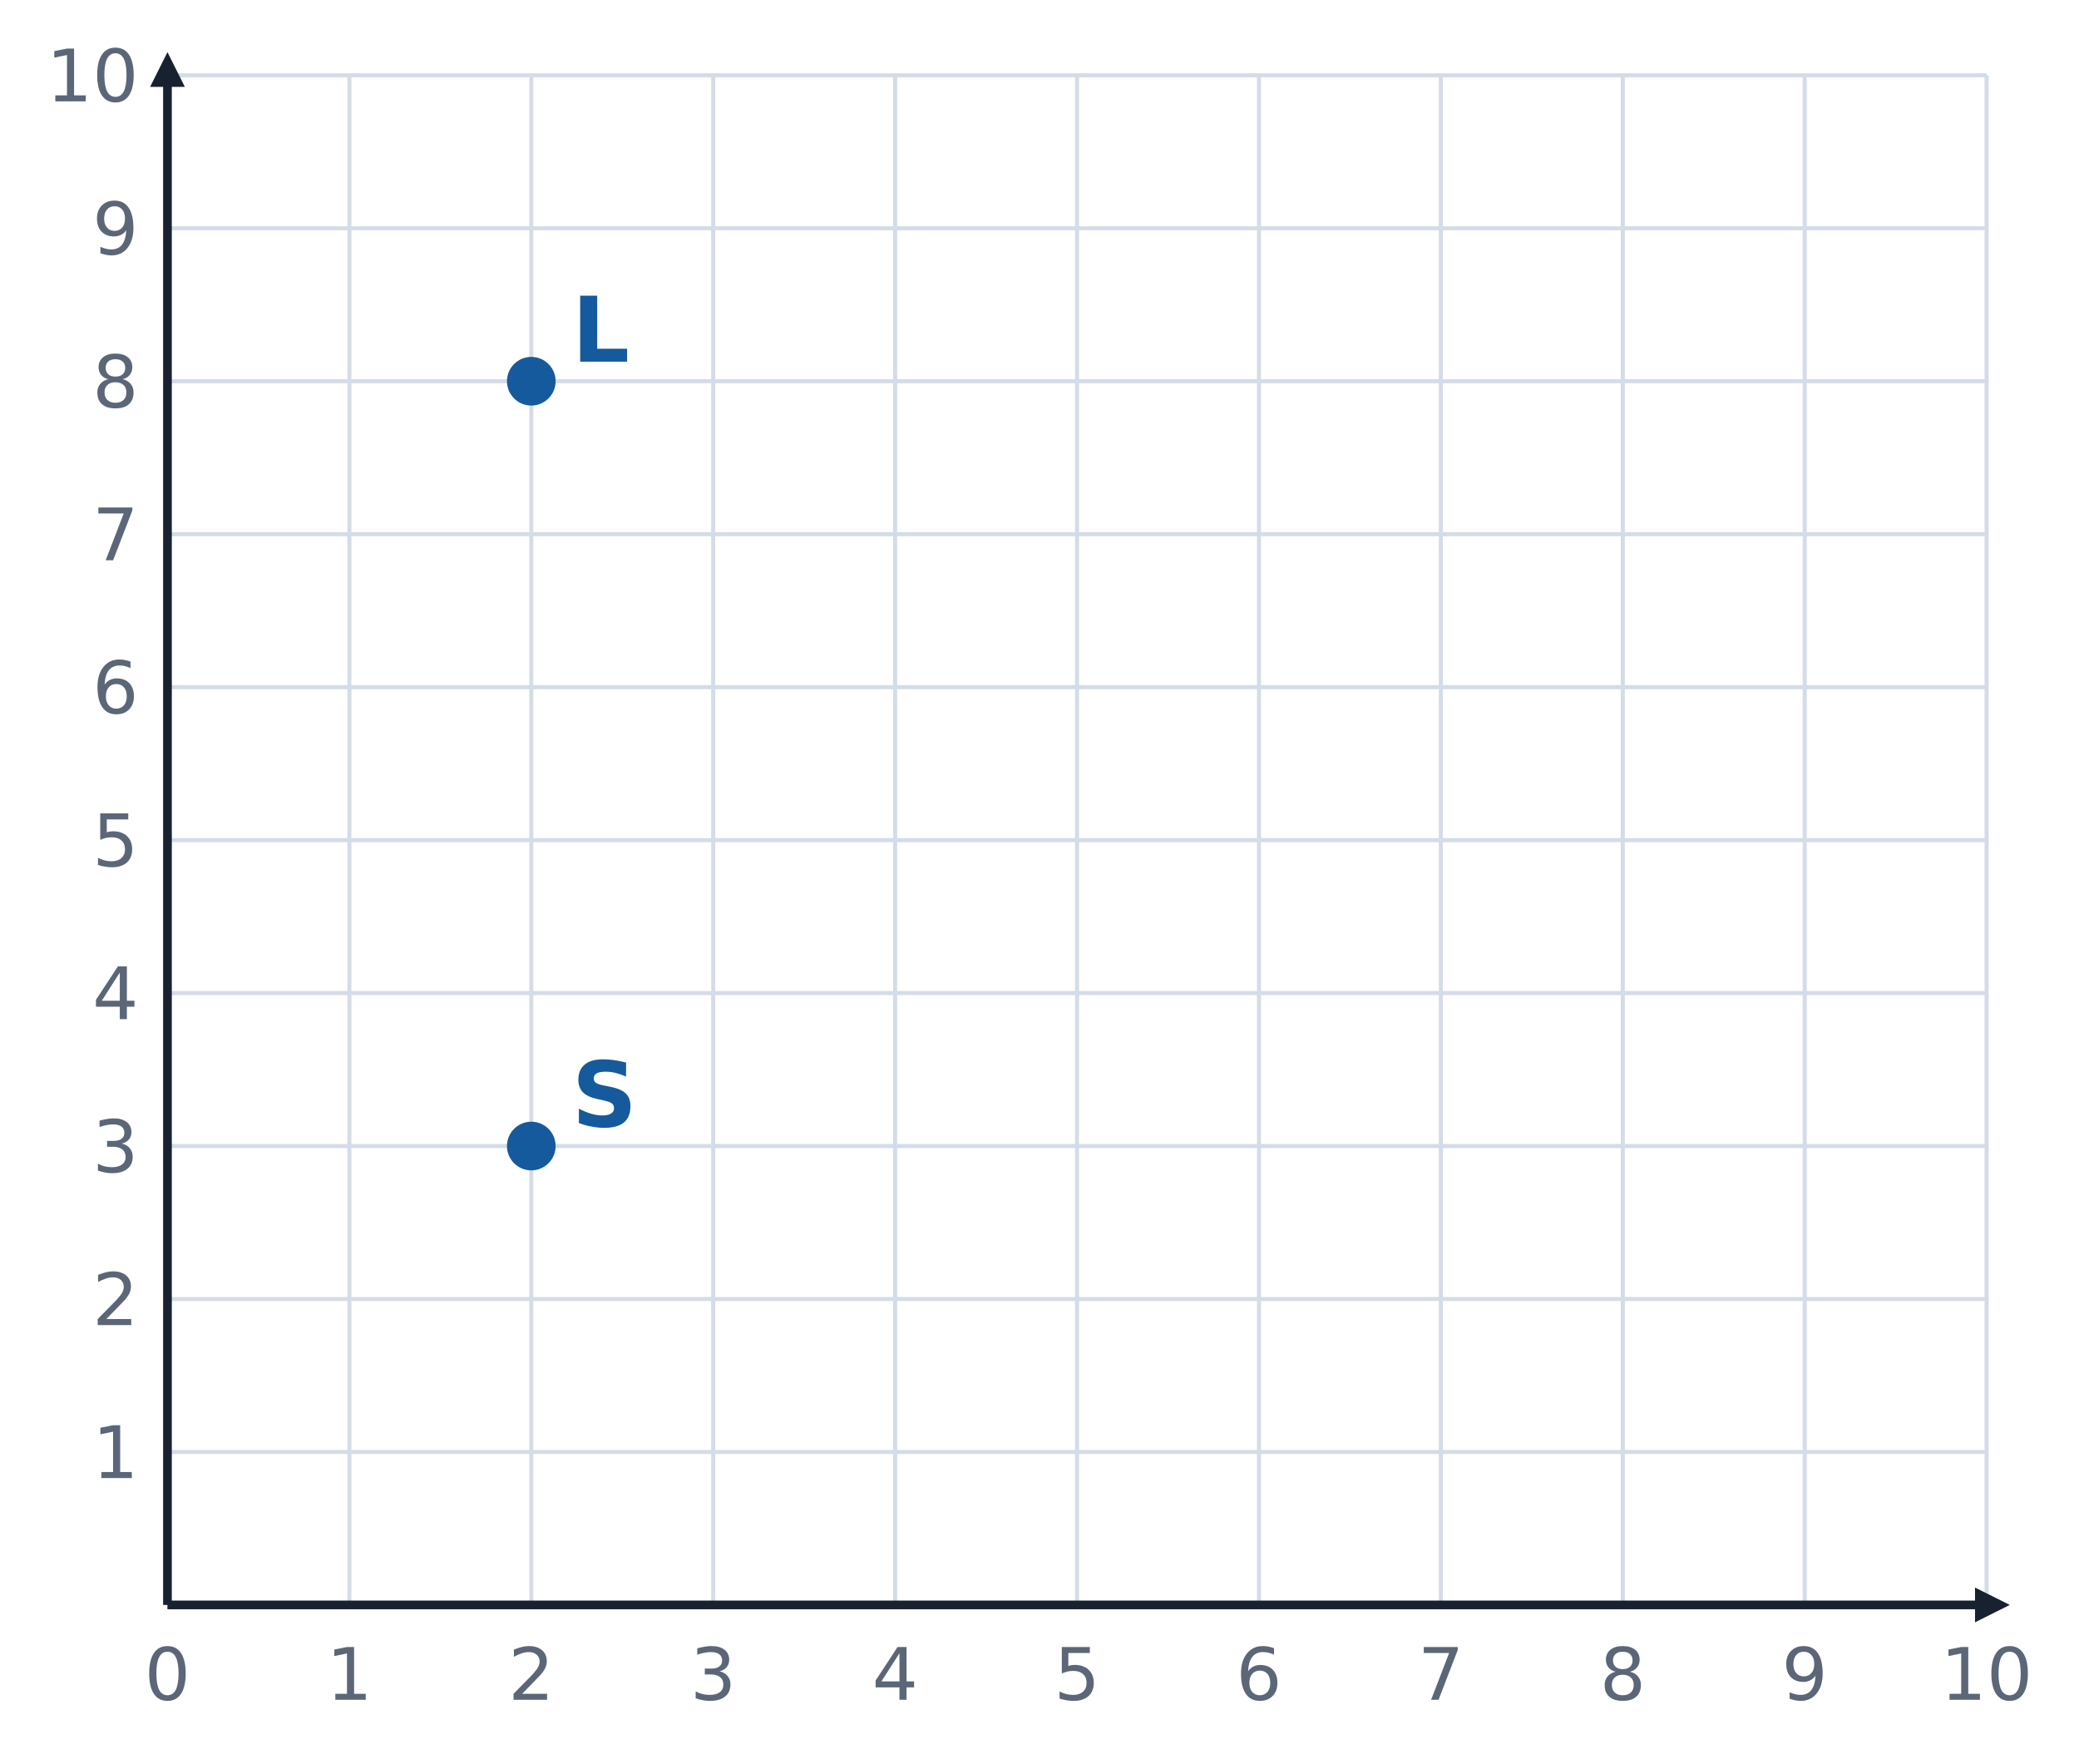
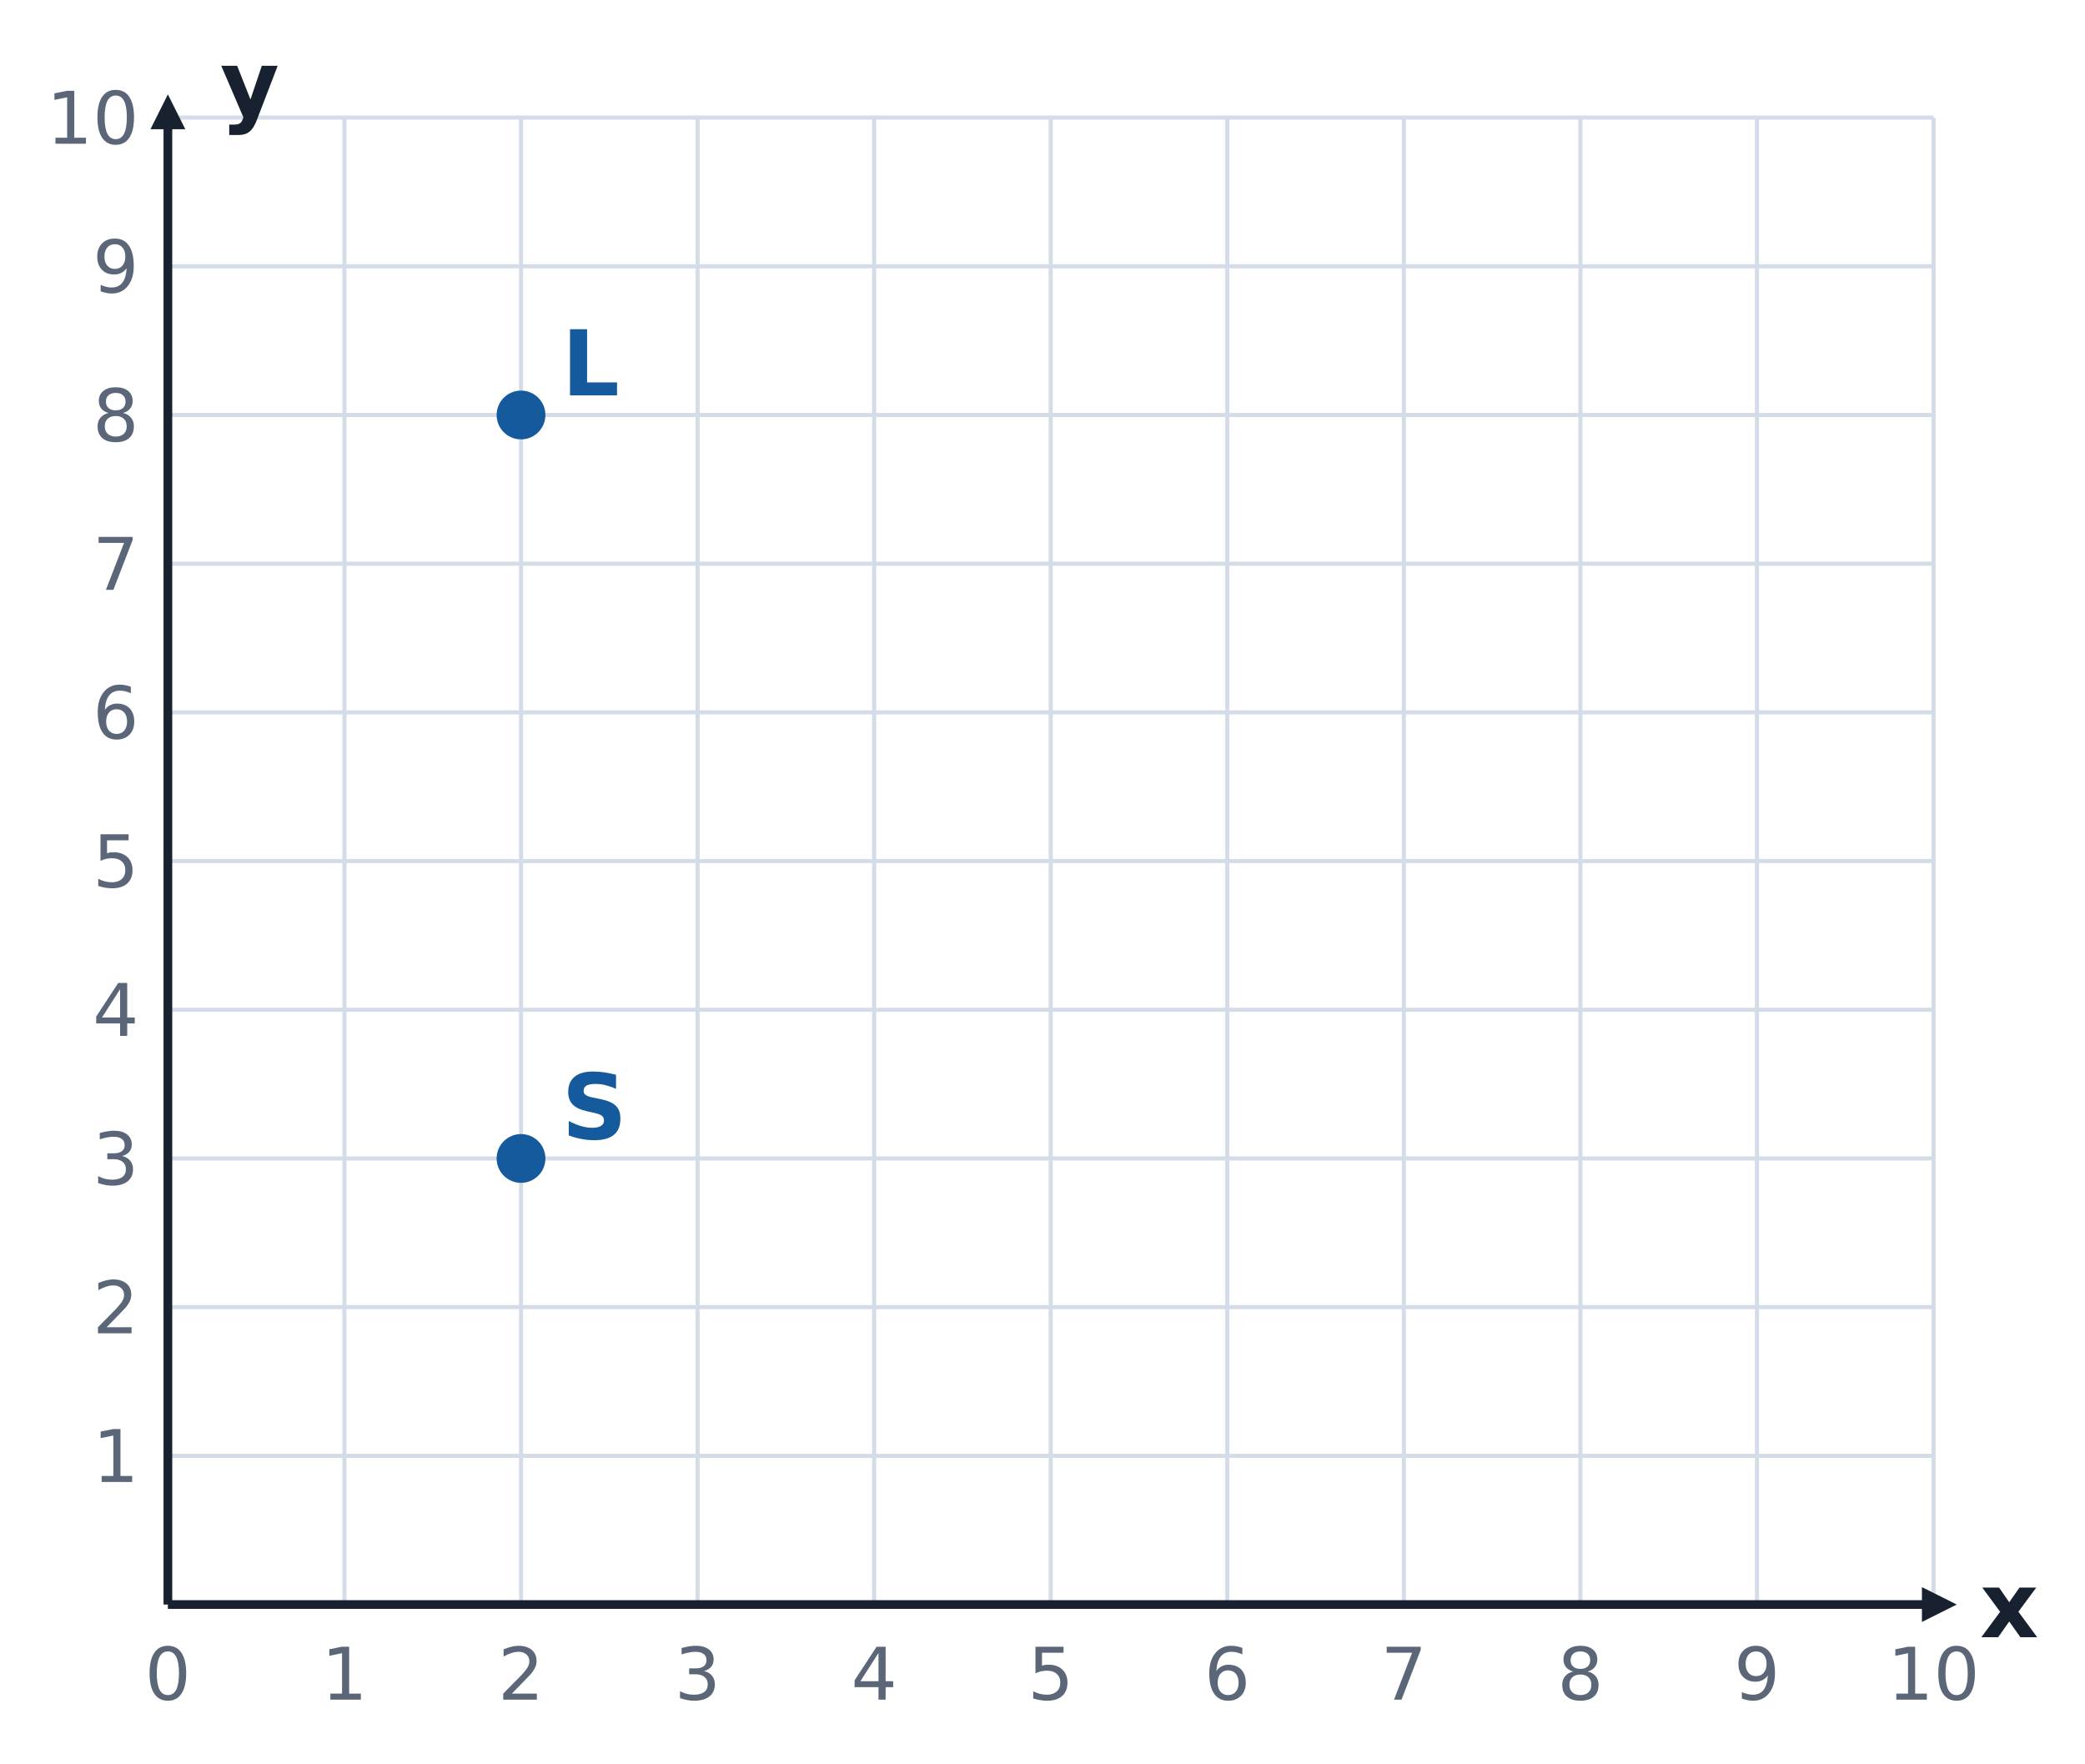
- <svg xmlns="http://www.w3.org/2000/svg" xmlns:xlink="http://www.w3.org/1999/xlink" version="1.1" width="358.853" height="304.375" viewBox="0 0 358.853 304.375">
+ <svg xmlns="http://www.w3.org/2000/svg" xmlns:xlink="http://www.w3.org/1999/xlink" version="1.1" width="358.984" height="303.624" viewBox="0 0 358.984 303.624">
  <defs>
    <clipPath id="clip_1">
-       <path transform="matrix(1,0,0,-1,-25.09424,322.9971)" d="M25.094 18.622H383.947V322.997H25.094Z" clip-rule="evenodd" />
+       <path transform="matrix(1,0,0,-1,-25.09424,322.2464)" d="M25.094 18.622H384.078V322.246H25.094Z" clip-rule="evenodd" />
    </clipPath>
    <path id="font_2_17" d="M.318 .664C.267 .664 .229 .639 .203 .589 .178 .539 .165 .464 .165 .364 .165 .264 .178 .188 .203 .138 .229 .088 .267 .063 .318 .063 .369 .063 .407 .088 .433 .138 .458 .188 .471 .264 .471 .364 .471 .464 .458 .539 .433 .589 .407 .639 .369 .664 .318 .664M.318 .742C.4 .742 .462 .71 .505 .645 .548 .581 .57 .487 .57 .364 .57 .241 .548 .147 .505 .082 .462 .018 .4-.015 .318-.015 .236-.015 .174 .018 .131 .082 .087 .147 .066 .241 .066 .364 .066 .487 .087 .581 .131 .645 .174 .71 .236 .742 .318 .742Z" />
    <path id="font_2_18" d="M.124 .083H.285V.64L.11 .604V.694L.284 .729H.383V.083H.544V0H.124V.083Z" />
    <path id="font_2_19" d="M.192 .083H.536V0H.073V.083C.111 .122 .162 .174 .226 .239 .291 .304 .332 .346 .348 .365 .38 .401 .402 .431 .414 .455 .427 .48 .433 .504 .433 .528 .433 .567 .42 .598 .392 .623 .365 .647 .33 .659 .286 .659 .255 .659 .223 .654 .188 .643 .154 .632 .117 .616 .078 .594V.693C.118 .709 .155 .722 .189 .73 .224 .738 .256 .742 .284 .742 .36 .742 .42 .723 .465 .686 .51 .648 .532 .597 .532 .534 .532 .504 .527 .476 .515 .449 .504 .422 .484 .39 .454 .354 .446 .345 .42 .317 .376 .272 .333 .227 .271 .164 .192 .083Z" />
    <path id="font_2_20" d="M.406 .394C.453 .383 .49 .362 .516 .33 .543 .298 .556 .259 .556 .212 .556 .14 .531 .084 .482 .045 .432 .005 .362-.015 .271-.015 .24-.015 .209-.012 .177-.006 .144 0 .111 .009 .076 .021V.117C.104 .101 .133 .089 .166 .081 .199 .072 .233 .068 .268 .068 .33 .068 .377 .081 .409 .105 .442 .13 .458 .165 .458 .212 .458 .255 .443 .289 .413 .313 .383 .337 .341 .35 .287 .35H.202V.431H.291C.34 .431 .377 .44 .402 .46 .428 .479 .441 .507 .441 .543 .441 .581 .428 .609 .401 .629 .375 .649 .337 .659 .287 .659 .26 .659 .231 .656 .2 .65 .169 .645 .135 .635 .098 .623V.711C.136 .721 .171 .729 .203 .734 .236 .74 .267 .742 .296 .742 .371 .742 .43 .725 .474 .691 .517 .657 .539 .611 .539 .553 .539 .513 .528 .479 .504 .451 .481 .424 .448 .404 .406 .394Z" />
    <path id="font_2_21" d="M.378 .643 .129 .254H.378V.643M.352 .729H.476V.254H.58V.172H.476V0H.378V.172H.049V.267L.352 .729Z" />
    <path id="font_2_22" d="M.108 .729H.495V.646H.198V.468C.213 .473 .227 .476 .241 .479 .256 .481 .27 .482 .284 .482 .366 .482 .43 .46 .478 .415 .525 .371 .549 .31 .549 .234 .549 .155 .524 .094 .476 .051 .427 .007 .358-.015 .269-.015 .238-.015 .207-.012 .176-.007 .144-.002 .111 .006 .077 .017V.116C.106 .1 .137 .088 .168 .08 .199 .072 .232 .068 .267 .068 .323 .068 .368 .083 .401 .113 .434 .143 .45 .183 .45 .234 .45 .285 .434 .325 .401 .355 .368 .385 .323 .399 .267 .399 .241 .399 .214 .396 .188 .391 .162 .385 .135 .376 .108 .363V.729Z" />
    <path id="font_2_23" d="M.33 .403C.286 .403 .251 .388 .225 .358 .199 .328 .186 .286 .186 .233 .186 .181 .199 .14 .225 .109 .251 .079 .286 .063 .33 .063 .374 .063 .409 .079 .435 .109 .461 .14 .474 .181 .474 .233 .474 .286 .461 .328 .435 .358 .409 .388 .374 .403 .33 .403M.526 .713V.623C.501 .635 .476 .644 .451 .65 .426 .656 .401 .659 .376 .659 .311 .659 .261 .637 .227 .593 .192 .549 .173 .483 .168 .394 .187 .422 .211 .444 .24 .459 .269 .474 .301 .481 .336 .481 .409 .481 .467 .459 .51 .415 .552 .37 .573 .31 .573 .233 .573 .159 .551 .098 .507 .053 .463 .008 .404-.015 .33-.015 .246-.015 .181 .018 .137 .082 .092 .147 .07 .241 .07 .364 .07 .479 .097 .571 .152 .639 .207 .708 .28 .742 .372 .742 .397 .742 .422 .74 .447 .735 .472 .73 .499 .723 .526 .713Z" />
    <path id="font_2_24" d="M.082 .729H.551V.687L.286 0H.183L.432 .646H.082V.729Z" />
    <path id="font_2_25" d="M.318 .346C.271 .346 .234 .333 .207 .308 .18 .283 .167 .249 .167 .205 .167 .161 .18 .126 .207 .101 .234 .076 .271 .063 .318 .063 .365 .063 .402 .076 .429 .101 .456 .127 .469 .161 .469 .205 .469 .249 .456 .283 .429 .308 .402 .333 .365 .346 .318 .346M.219 .388C.177 .398 .144 .418 .12 .447 .097 .476 .085 .511 .085 .553 .085 .611 .106 .658 .147 .691 .189 .725 .246 .742 .318 .742 .39 .742 .447 .725 .489 .691 .53 .658 .551 .611 .551 .553 .551 .511 .539 .476 .515 .447 .492 .418 .459 .398 .417 .388 .465 .377 .502 .355 .528 .323 .555 .291 .568 .251 .568 .205 .568 .134 .546 .08 .503 .042 .46 .004 .398-.015 .318-.015 .237-.015 .176 .004 .133 .042 .089 .08 .068 .134 .068 .205 .068 .251 .081 .291 .108 .323 .135 .355 .172 .377 .219 .388M.183 .544C.183 .506 .195 .477 .219 .456 .242 .434 .275 .424 .318 .424 .36 .424 .393 .434 .417 .456 .441 .477 .453 .506 .453 .544 .453 .582 .441 .611 .417 .632 .393 .653 .36 .664 .318 .664 .275 .664 .242 .653 .219 .632 .195 .611 .183 .582 .183 .544Z" />
    <path id="font_2_26" d="M.11 .015V.104C.135 .093 .16 .084 .185 .078 .21 .071 .235 .068 .26 .068 .325 .068 .375 .09 .409 .134 .443 .178 .463 .245 .468 .334 .449 .306 .425 .285 .396 .27 .367 .255 .335 .247 .3 .247 .227 .247 .169 .269 .127 .313 .084 .357 .063 .418 .063 .494 .063 .569 .085 .629 .129 .674 .174 .72 .233 .742 .306 .742 .39 .742 .455 .71 .499 .645 .544 .581 .566 .487 .566 .364 .566 .249 .539 .157 .484 .088 .43 .02 .356-.015 .264-.015 .239-.015 .214-.012 .189-.007 .164-.002 .137 .005 .11 .015M.306 .324C.35 .324 .385 .339 .411 .37 .437 .4 .45 .441 .45 .494 .45 .547 .437 .588 .411 .618 .385 .649 .35 .664 .306 .664 .262 .664 .227 .649 .201 .618 .175 .588 .162 .547 .162 .494 .162 .441 .175 .4 .201 .37 .227 .339 .262 .324 .306 .324Z" />
+     <path id="font_3_89" d="M.222 .28 .025 .547H.21L.322 .385 .435 .547H.62L.423 .281 .63 0H.445L.322 .173 .2 0H.015L.222 .28Z" />
+     <path id="font_3_90" d="M.012 .547H.187L.334 .176 .459 .547H.634L.404-.051C.381-.112 .354-.155 .323-.179 .292-.204 .252-.216 .201-.216H.1V-.101H.155C.184-.101 .206-.096 .219-.086 .233-.077 .243-.06 .251-.036L.256-.021 .012 .547Z" />
    <path id="font_3_52" d="M.599 .706V.551C.559 .569 .52 .582 .482 .592 .444 .601 .408 .605 .374 .605 .329 .605 .296 .599 .274 .587 .253 .575 .242 .555 .242 .529 .242 .51 .249 .494 .264 .484 .278 .473 .305 .463 .343 .455L.423 .439C.504 .423 .562 .398 .596 .365 .63 .332 .647 .285 .647 .224 .647 .143 .623 .083 .575 .044 .528 .005 .455-.015 .357-.015 .311-.015 .264-.01 .218-.001 .171 .007 .125 .02 .078 .038V.197C.125 .172 .17 .154 .213 .141 .257 .128 .299 .122 .339 .122 .38 .122 .411 .129 .433 .143 .455 .156 .466 .176 .466 .201 .466 .224 .458 .242 .444 .254 .429 .266 .399 .277 .355 .287L.282 .303C.209 .319 .156 .344 .122 .378 .089 .412 .072 .458 .072 .516 .072 .589 .095 .645 .142 .684 .189 .723 .256 .742 .344 .742 .384 .742 .425 .739 .468 .733 .51 .727 .554 .718 .599 .706Z" />
    <path id="font_3_45" d="M.092 .729H.28V.143H.61V0H.092V.729Z" />
  </defs>
  <g clip-path="url(#clip_1)">
-     <path transform="matrix(1,0,0,-1,-25.09424,322.9971)" stroke-width=".7" stroke-linecap="butt" stroke-miterlimit="10" stroke-linejoin="miter" fill="none" stroke="#d3dce7" d="M54 46V310" />
-     <path transform="matrix(1,0,0,-1,-25.09424,322.9971)" stroke-width=".7" stroke-linecap="butt" stroke-miterlimit="10" stroke-linejoin="miter" fill="none" stroke="#d3dce7" d="M85.4 46V310" />
-     <path transform="matrix(1,0,0,-1,-25.09424,322.9971)" stroke-width=".7" stroke-linecap="butt" stroke-miterlimit="10" stroke-linejoin="miter" fill="none" stroke="#d3dce7" d="M116.8 46V310" />
-     <path transform="matrix(1,0,0,-1,-25.09424,322.9971)" stroke-width=".7" stroke-linecap="butt" stroke-miterlimit="10" stroke-linejoin="miter" fill="none" stroke="#d3dce7" d="M148.2 46V310" />
-     <path transform="matrix(1,0,0,-1,-25.09424,322.9971)" stroke-width=".7" stroke-linecap="butt" stroke-miterlimit="10" stroke-linejoin="miter" fill="none" stroke="#d3dce7" d="M179.6 46V310" />
-     <path transform="matrix(1,0,0,-1,-25.09424,322.9971)" stroke-width=".7" stroke-linecap="butt" stroke-miterlimit="10" stroke-linejoin="miter" fill="none" stroke="#d3dce7" d="M211 46V310" />
-     <path transform="matrix(1,0,0,-1,-25.09424,322.9971)" stroke-width=".7" stroke-linecap="butt" stroke-miterlimit="10" stroke-linejoin="miter" fill="none" stroke="#d3dce7" d="M242.4 46V310" />
-     <path transform="matrix(1,0,0,-1,-25.09424,322.9971)" stroke-width=".7" stroke-linecap="butt" stroke-miterlimit="10" stroke-linejoin="miter" fill="none" stroke="#d3dce7" d="M273.8 46V310" />
-     <path transform="matrix(1,0,0,-1,-25.09424,322.9971)" stroke-width=".7" stroke-linecap="butt" stroke-miterlimit="10" stroke-linejoin="miter" fill="none" stroke="#d3dce7" d="M305.2 46V310" />
-     <path transform="matrix(1,0,0,-1,-25.09424,322.9971)" stroke-width=".7" stroke-linecap="butt" stroke-miterlimit="10" stroke-linejoin="miter" fill="none" stroke="#d3dce7" d="M336.6 46V310" />
-     <path transform="matrix(1,0,0,-1,-25.09424,322.9971)" stroke-width=".7" stroke-linecap="butt" stroke-miterlimit="10" stroke-linejoin="miter" fill="none" stroke="#d3dce7" d="M368 46V310" />
-     <path transform="matrix(1,0,0,-1,-25.09424,322.9971)" stroke-width=".7" stroke-linecap="butt" stroke-miterlimit="10" stroke-linejoin="miter" fill="none" stroke="#d3dce7" d="M54 46H368" />
-     <path transform="matrix(1,0,0,-1,-25.09424,322.9971)" stroke-width=".7" stroke-linecap="butt" stroke-miterlimit="10" stroke-linejoin="miter" fill="none" stroke="#d3dce7" d="M54 72.4H368" />
-     <path transform="matrix(1,0,0,-1,-25.09424,322.9971)" stroke-width=".7" stroke-linecap="butt" stroke-miterlimit="10" stroke-linejoin="miter" fill="none" stroke="#d3dce7" d="M54 98.8H368" />
-     <path transform="matrix(1,0,0,-1,-25.09424,322.9971)" stroke-width=".7" stroke-linecap="butt" stroke-miterlimit="10" stroke-linejoin="miter" fill="none" stroke="#d3dce7" d="M54 125.2H368" />
-     <path transform="matrix(1,0,0,-1,-25.09424,322.9971)" stroke-width=".7" stroke-linecap="butt" stroke-miterlimit="10" stroke-linejoin="miter" fill="none" stroke="#d3dce7" d="M54 151.6H368" />
-     <path transform="matrix(1,0,0,-1,-25.09424,322.9971)" stroke-width=".7" stroke-linecap="butt" stroke-miterlimit="10" stroke-linejoin="miter" fill="none" stroke="#d3dce7" d="M54 178H368" />
-     <path transform="matrix(1,0,0,-1,-25.09424,322.9971)" stroke-width=".7" stroke-linecap="butt" stroke-miterlimit="10" stroke-linejoin="miter" fill="none" stroke="#d3dce7" d="M54 204.4H368" />
-     <path transform="matrix(1,0,0,-1,-25.09424,322.9971)" stroke-width=".7" stroke-linecap="butt" stroke-miterlimit="10" stroke-linejoin="miter" fill="none" stroke="#d3dce7" d="M54 230.8H368" />
-     <path transform="matrix(1,0,0,-1,-25.09424,322.9971)" stroke-width=".7" stroke-linecap="butt" stroke-miterlimit="10" stroke-linejoin="miter" fill="none" stroke="#d3dce7" d="M54 257.2H368" />
-     <path transform="matrix(1,0,0,-1,-25.09424,322.9971)" stroke-width=".7" stroke-linecap="butt" stroke-miterlimit="10" stroke-linejoin="miter" fill="none" stroke="#d3dce7" d="M54 283.6H368" />
-     <path transform="matrix(1,0,0,-1,-25.09424,322.9971)" stroke-width=".7" stroke-linecap="butt" stroke-miterlimit="10" stroke-linejoin="miter" fill="none" stroke="#d3dce7" d="M54 310H368" />
-     <path transform="matrix(1,0,0,-1,-25.09424,322.9971)" stroke-width="1.5" stroke-linecap="butt" stroke-miterlimit="10" stroke-linejoin="miter" fill="none" stroke="#18212f" d="M54 46H368" />
-     <path transform="matrix(1,0,0,-1,-25.09424,322.9971)" stroke-width="1.5" stroke-linecap="butt" stroke-miterlimit="10" stroke-linejoin="miter" fill="none" stroke="#18212f" d="M54 46V310" />
-     <path transform="matrix(1,0,0,-1,-25.09424,322.9971)" d="M372 46 366 49V43Z" fill="#18212f" fill-rule="evenodd" />
-     <path transform="matrix(1,0,0,-1,-25.09424,322.9971)" d="M54 314 51 308H57Z" fill="#18212f" fill-rule="evenodd" />
-     <use data-text="0" xlink:href="#font_2_17" transform="matrix(12.5,0,0,-12.5,24.92932,293.3721)" fill="#5b6778" />
-     <use data-text="1" xlink:href="#font_2_18" transform="matrix(12.5,0,0,-12.5,56.32932,293.3721)" fill="#5b6778" />
-     <use data-text="2" xlink:href="#font_2_19" transform="matrix(12.5,0,0,-12.5,87.72936,293.3721)" fill="#5b6778" />
-     <use data-text="3" xlink:href="#font_2_20" transform="matrix(12.5,0,0,-12.5,119.1294,293.3721)" fill="#5b6778" />
-     <use data-text="4" xlink:href="#font_2_21" transform="matrix(12.5,0,0,-12.5,150.5294,293.3721)" fill="#5b6778" />
-     <use data-text="5" xlink:href="#font_2_22" transform="matrix(12.5,0,0,-12.5,181.9294,293.3721)" fill="#5b6778" />
-     <use data-text="6" xlink:href="#font_2_23" transform="matrix(12.5,0,0,-12.5,213.3294,293.3721)" fill="#5b6778" />
-     <use data-text="7" xlink:href="#font_2_24" transform="matrix(12.5,0,0,-12.5,244.7294,293.3721)" fill="#5b6778" />
-     <use data-text="8" xlink:href="#font_2_25" transform="matrix(12.5,0,0,-12.5,276.1294,293.3721)" fill="#5b6778" />
-     <use data-text="9" xlink:href="#font_2_26" transform="matrix(12.5,0,0,-12.5,307.5294,293.3721)" fill="#5b6778" />
-     <use data-text="1" xlink:href="#font_2_18" transform="matrix(12.5,0,0,-12.5,334.9529,293.3721)" fill="#5b6778" />
-     <use data-text="0" xlink:href="#font_2_17" transform="matrix(12.5,0,0,-12.5,342.9029,293.3721)" fill="#5b6778" />
-     <use data-text="1" xlink:href="#font_2_18" transform="matrix(12.5,0,0,-12.5,15.95288,255.0971)" fill="#5b6778" />
-     <use data-text="2" xlink:href="#font_2_19" transform="matrix(12.5,0,0,-12.5,15.95288,228.6971)" fill="#5b6778" />
-     <use data-text="3" xlink:href="#font_2_20" transform="matrix(12.5,0,0,-12.5,15.95288,202.2971)" fill="#5b6778" />
-     <use data-text="4" xlink:href="#font_2_21" transform="matrix(12.5,0,0,-12.5,15.95288,175.8971)" fill="#5b6778" />
-     <use data-text="5" xlink:href="#font_2_22" transform="matrix(12.5,0,0,-12.5,15.95288,149.4971)" fill="#5b6778" />
-     <use data-text="6" xlink:href="#font_2_23" transform="matrix(12.5,0,0,-12.5,15.95288,123.0971)" fill="#5b6778" />
-     <use data-text="7" xlink:href="#font_2_24" transform="matrix(12.5,0,0,-12.5,15.95288,96.69707)" fill="#5b6778" />
-     <use data-text="8" xlink:href="#font_2_25" transform="matrix(12.5,0,0,-12.5,15.95288,70.29707)" fill="#5b6778" />
-     <use data-text="9" xlink:href="#font_2_26" transform="matrix(12.5,0,0,-12.5,15.95288,43.89707)" fill="#5b6778" />
-     <use data-text="1" xlink:href="#font_2_18" transform="matrix(12.5,0,0,-12.5,8,17.49707)" fill="#5b6778" />
-     <use data-text="0" xlink:href="#font_2_17" transform="matrix(12.5,0,0,-12.5,15.95,17.49707)" fill="#5b6778" />
-     <path transform="matrix(1,0,0,-1,-25.09424,322.9971)" d="M121 125.2C121 127.52 119.12 129.4 116.8 129.4 114.48 129.4 112.6 127.52 112.6 125.2 112.6 122.88 114.48 121 116.8 121 119.12 121 121 122.88 121 125.2" fill="#155a9c" fill-rule="evenodd" />
-     <use data-text="S" xlink:href="#font_3_52" transform="matrix(15.625,0,0,-15.625,98.70577,194.4221)" fill="#155a9c" />
-     <path transform="matrix(1,0,0,-1,-25.09424,322.9971)" d="M121 257.2C121 259.52 119.12 261.4 116.8 261.4 114.48 261.4 112.6 259.52 112.6 257.2 112.6 254.88 114.48 253 116.8 253 119.12 253 121 254.88 121 257.2" fill="#155a9c" fill-rule="evenodd" />
-     <use data-text="L" xlink:href="#font_3_45" transform="matrix(15.625,0,0,-15.625,98.70577,62.42206)" fill="#155a9c" />
+     <path transform="matrix(1,0,0,-1,-25.09424,322.2464)" stroke-width=".7" stroke-linecap="butt" stroke-miterlimit="10" stroke-linejoin="miter" fill="none" stroke="#d3dce7" d="M54 46V302" />
+     <path transform="matrix(1,0,0,-1,-25.09424,322.2464)" stroke-width=".7" stroke-linecap="butt" stroke-miterlimit="10" stroke-linejoin="miter" fill="none" stroke="#d3dce7" d="M84.4 46V302" />
+     <path transform="matrix(1,0,0,-1,-25.09424,322.2464)" stroke-width=".7" stroke-linecap="butt" stroke-miterlimit="10" stroke-linejoin="miter" fill="none" stroke="#d3dce7" d="M114.8 46V302" />
+     <path transform="matrix(1,0,0,-1,-25.09424,322.2464)" stroke-width=".7" stroke-linecap="butt" stroke-miterlimit="10" stroke-linejoin="miter" fill="none" stroke="#d3dce7" d="M145.2 46V302" />
+     <path transform="matrix(1,0,0,-1,-25.09424,322.2464)" stroke-width=".7" stroke-linecap="butt" stroke-miterlimit="10" stroke-linejoin="miter" fill="none" stroke="#d3dce7" d="M175.6 46V302" />
+     <path transform="matrix(1,0,0,-1,-25.09424,322.2464)" stroke-width=".7" stroke-linecap="butt" stroke-miterlimit="10" stroke-linejoin="miter" fill="none" stroke="#d3dce7" d="M206 46V302" />
+     <path transform="matrix(1,0,0,-1,-25.09424,322.2464)" stroke-width=".7" stroke-linecap="butt" stroke-miterlimit="10" stroke-linejoin="miter" fill="none" stroke="#d3dce7" d="M236.4 46V302" />
+     <path transform="matrix(1,0,0,-1,-25.09424,322.2464)" stroke-width=".7" stroke-linecap="butt" stroke-miterlimit="10" stroke-linejoin="miter" fill="none" stroke="#d3dce7" d="M266.8 46V302" />
+     <path transform="matrix(1,0,0,-1,-25.09424,322.2464)" stroke-width=".7" stroke-linecap="butt" stroke-miterlimit="10" stroke-linejoin="miter" fill="none" stroke="#d3dce7" d="M297.2 46V302" />
+     <path transform="matrix(1,0,0,-1,-25.09424,322.2464)" stroke-width=".7" stroke-linecap="butt" stroke-miterlimit="10" stroke-linejoin="miter" fill="none" stroke="#d3dce7" d="M327.6 46V302" />
+     <path transform="matrix(1,0,0,-1,-25.09424,322.2464)" stroke-width=".7" stroke-linecap="butt" stroke-miterlimit="10" stroke-linejoin="miter" fill="none" stroke="#d3dce7" d="M358 46V302" />
+     <path transform="matrix(1,0,0,-1,-25.09424,322.2464)" stroke-width=".7" stroke-linecap="butt" stroke-miterlimit="10" stroke-linejoin="miter" fill="none" stroke="#d3dce7" d="M54 46H358" />
+     <path transform="matrix(1,0,0,-1,-25.09424,322.2464)" stroke-width=".7" stroke-linecap="butt" stroke-miterlimit="10" stroke-linejoin="miter" fill="none" stroke="#d3dce7" d="M54 71.6H358" />
+     <path transform="matrix(1,0,0,-1,-25.09424,322.2464)" stroke-width=".7" stroke-linecap="butt" stroke-miterlimit="10" stroke-linejoin="miter" fill="none" stroke="#d3dce7" d="M54 97.2H358" />
+     <path transform="matrix(1,0,0,-1,-25.09424,322.2464)" stroke-width=".7" stroke-linecap="butt" stroke-miterlimit="10" stroke-linejoin="miter" fill="none" stroke="#d3dce7" d="M54 122.8H358" />
+     <path transform="matrix(1,0,0,-1,-25.09424,322.2464)" stroke-width=".7" stroke-linecap="butt" stroke-miterlimit="10" stroke-linejoin="miter" fill="none" stroke="#d3dce7" d="M54 148.4H358" />
+     <path transform="matrix(1,0,0,-1,-25.09424,322.2464)" stroke-width=".7" stroke-linecap="butt" stroke-miterlimit="10" stroke-linejoin="miter" fill="none" stroke="#d3dce7" d="M54 174H358" />
+     <path transform="matrix(1,0,0,-1,-25.09424,322.2464)" stroke-width=".7" stroke-linecap="butt" stroke-miterlimit="10" stroke-linejoin="miter" fill="none" stroke="#d3dce7" d="M54 199.6H358" />
+     <path transform="matrix(1,0,0,-1,-25.09424,322.2464)" stroke-width=".7" stroke-linecap="butt" stroke-miterlimit="10" stroke-linejoin="miter" fill="none" stroke="#d3dce7" d="M54 225.2H358" />
+     <path transform="matrix(1,0,0,-1,-25.09424,322.2464)" stroke-width=".7" stroke-linecap="butt" stroke-miterlimit="10" stroke-linejoin="miter" fill="none" stroke="#d3dce7" d="M54 250.8H358" />
+     <path transform="matrix(1,0,0,-1,-25.09424,322.2464)" stroke-width=".7" stroke-linecap="butt" stroke-miterlimit="10" stroke-linejoin="miter" fill="none" stroke="#d3dce7" d="M54 276.4H358" />
+     <path transform="matrix(1,0,0,-1,-25.09424,322.2464)" stroke-width=".7" stroke-linecap="butt" stroke-miterlimit="10" stroke-linejoin="miter" fill="none" stroke="#d3dce7" d="M54 302H358" />
+     <path transform="matrix(1,0,0,-1,-25.09424,322.2464)" stroke-width="1.5" stroke-linecap="butt" stroke-miterlimit="10" stroke-linejoin="miter" fill="none" stroke="#18212f" d="M54 46H358" />
+     <path transform="matrix(1,0,0,-1,-25.09424,322.2464)" stroke-width="1.5" stroke-linecap="butt" stroke-miterlimit="10" stroke-linejoin="miter" fill="none" stroke="#18212f" d="M54 46V302" />
+     <path transform="matrix(1,0,0,-1,-25.09424,322.2464)" d="M362 46 356 49V43Z" fill="#18212f" fill-rule="evenodd" />
+     <path transform="matrix(1,0,0,-1,-25.09424,322.2464)" d="M54 306 51 300H57Z" fill="#18212f" fill-rule="evenodd" />
+     <use data-text="0" xlink:href="#font_2_17" transform="matrix(12.5,0,0,-12.5,24.92932,292.6214)" fill="#5b6778" />
+     <use data-text="1" xlink:href="#font_2_18" transform="matrix(12.5,0,0,-12.5,55.32932,292.6214)" fill="#5b6778" />
+     <use data-text="2" xlink:href="#font_2_19" transform="matrix(12.5,0,0,-12.5,85.72936,292.6214)" fill="#5b6778" />
+     <use data-text="3" xlink:href="#font_2_20" transform="matrix(12.5,0,0,-12.5,116.1294,292.6214)" fill="#5b6778" />
+     <use data-text="4" xlink:href="#font_2_21" transform="matrix(12.5,0,0,-12.5,146.5294,292.6214)" fill="#5b6778" />
+     <use data-text="5" xlink:href="#font_2_22" transform="matrix(12.5,0,0,-12.5,176.9294,292.6214)" fill="#5b6778" />
+     <use data-text="6" xlink:href="#font_2_23" transform="matrix(12.5,0,0,-12.5,207.3294,292.6214)" fill="#5b6778" />
+     <use data-text="7" xlink:href="#font_2_24" transform="matrix(12.5,0,0,-12.5,237.7294,292.6214)" fill="#5b6778" />
+     <use data-text="8" xlink:href="#font_2_25" transform="matrix(12.5,0,0,-12.5,268.1294,292.6214)" fill="#5b6778" />
+     <use data-text="9" xlink:href="#font_2_26" transform="matrix(12.5,0,0,-12.5,298.5294,292.6214)" fill="#5b6778" />
+     <use data-text="1" xlink:href="#font_2_18" transform="matrix(12.5,0,0,-12.5,324.9529,292.6214)" fill="#5b6778" />
+     <use data-text="0" xlink:href="#font_2_17" transform="matrix(12.5,0,0,-12.5,332.9029,292.6214)" fill="#5b6778" />
+     <use data-text="1" xlink:href="#font_2_18" transform="matrix(12.5,0,0,-12.5,15.95288,255.1463)" fill="#5b6778" />
+     <use data-text="2" xlink:href="#font_2_19" transform="matrix(12.5,0,0,-12.5,15.95288,229.5463)" fill="#5b6778" />
+     <use data-text="3" xlink:href="#font_2_20" transform="matrix(12.5,0,0,-12.5,15.95288,203.9463)" fill="#5b6778" />
+     <use data-text="4" xlink:href="#font_2_21" transform="matrix(12.5,0,0,-12.5,15.95288,178.3464)" fill="#5b6778" />
+     <use data-text="5" xlink:href="#font_2_22" transform="matrix(12.5,0,0,-12.5,15.95288,152.7463)" fill="#5b6778" />
+     <use data-text="6" xlink:href="#font_2_23" transform="matrix(12.5,0,0,-12.5,15.95288,127.1463)" fill="#5b6778" />
+     <use data-text="7" xlink:href="#font_2_24" transform="matrix(12.5,0,0,-12.5,15.95288,101.5463)" fill="#5b6778" />
+     <use data-text="8" xlink:href="#font_2_25" transform="matrix(12.5,0,0,-12.5,15.95288,75.94634)" fill="#5b6778" />
+     <use data-text="9" xlink:href="#font_2_26" transform="matrix(12.5,0,0,-12.5,15.95288,50.34634)" fill="#5b6778" />
+     <use data-text="1" xlink:href="#font_2_18" transform="matrix(12.5,0,0,-12.5,8,24.74634)" fill="#5b6778" />
+     <use data-text="0" xlink:href="#font_2_17" transform="matrix(12.5,0,0,-12.5,15.95,24.74634)" fill="#5b6778" />
+     <use data-text="x" xlink:href="#font_3_89" transform="matrix(15.625,0,0,-15.625,340.9058,281.8714)" fill="#18212f" />
+     <use data-text="y" xlink:href="#font_3_90" transform="matrix(15.625,0,0,-15.625,37.90576,19.87134)" fill="#18212f" />
+     <path transform="matrix(1,0,0,-1,-25.09424,322.2464)" d="M119 122.8C119 125.12 117.12 127 114.8 127 112.48 127 110.6 125.12 110.6 122.8 110.6 120.48 112.48 118.6 114.8 118.6 117.12 118.6 119 120.48 119 122.8" fill="#155a9c" fill-rule="evenodd" />
+     <use data-text="S" xlink:href="#font_3_52" transform="matrix(15.625,0,0,-15.625,96.70577,196.0713)" fill="#155a9c" />
+     <path transform="matrix(1,0,0,-1,-25.09424,322.2464)" d="M119 250.8C119 253.12 117.12 255 114.8 255 112.48 255 110.6 253.12 110.6 250.8 110.6 248.48 112.48 246.6 114.8 246.6 117.12 246.6 119 248.48 119 250.8" fill="#155a9c" fill-rule="evenodd" />
+     <use data-text="L" xlink:href="#font_3_45" transform="matrix(15.625,0,0,-15.625,96.70577,68.07134)" fill="#155a9c" />
  </g>
</svg>
